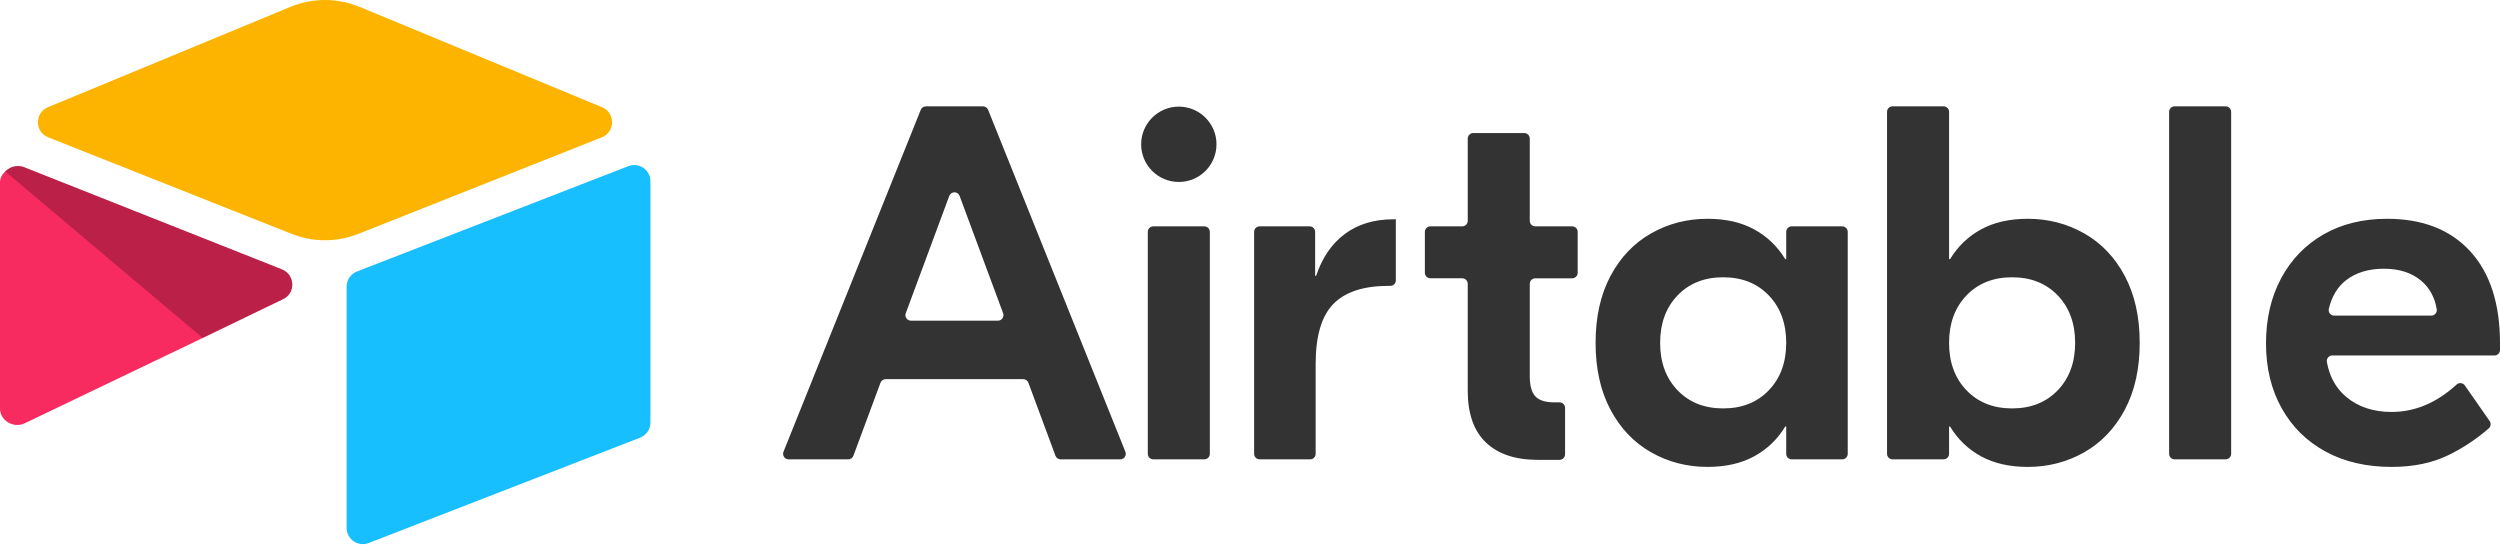
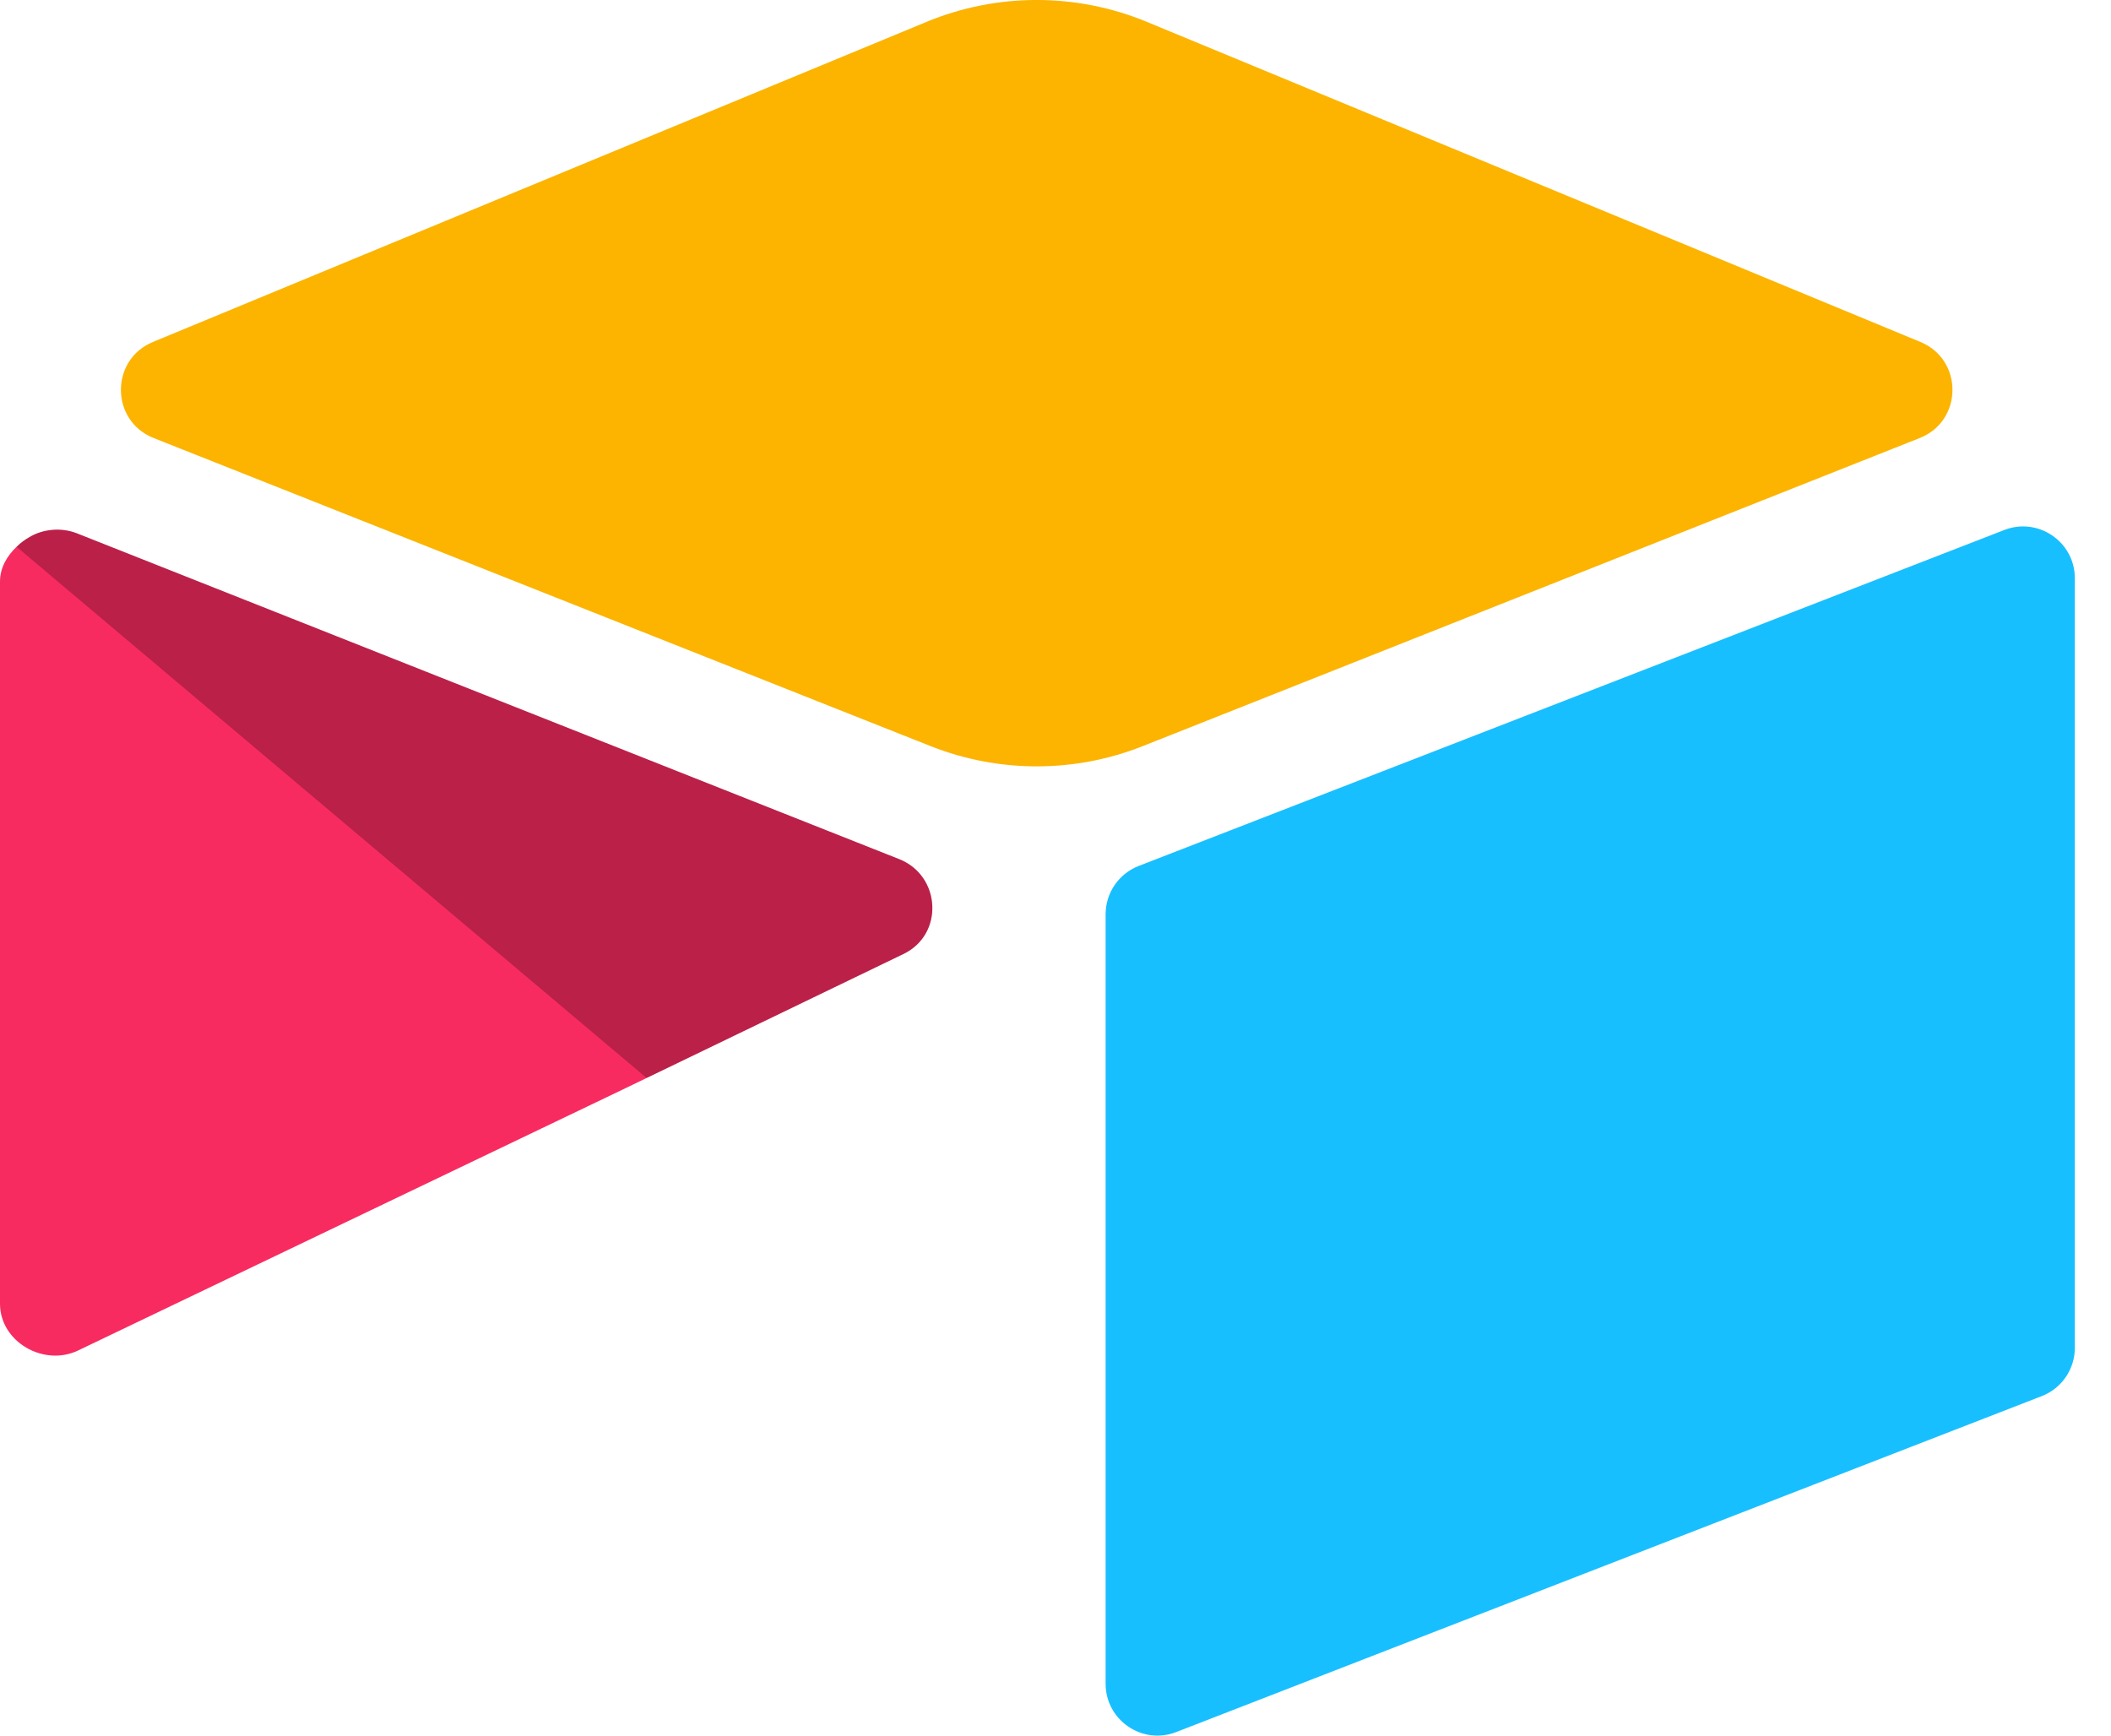
- <svg xmlns="http://www.w3.org/2000/svg" width="163.2" height="35.52" viewBox="0 0 680 148" shape-rendering="geometricPrecision">
-   <path fill="#333" d="M272.85 85.198L261.013 53.29c-.483-1.305-2.329-1.305-2.813 0L246.365 85.2a1.5 1.5 0 0 0 1.407 2.021h23.671a1.5 1.5 0 0 0 1.406-2.022m5.469 17.934h-37.42a1.5 1.5 0 0 0-1.406.978l-7.367 19.854a1.5 1.5 0 0 1-1.406.978H214.5a1.5 1.5 0 0 1-1.392-2.058l37.341-93.022a1.5 1.5 0 0 1 1.393-.94h15.53c.612 0 1.163.372 1.392.94l37.34 93.021a1.5 1.5 0 0 1-1.392 2.06h-16.216a1.5 1.5 0 0 1-1.406-.979l-7.368-19.854a1.5 1.5 0 0 0-1.406-.978m35.387-41.564h13.872a1.5 1.5 0 0 1 1.5 1.5v60.374a1.5 1.5 0 0 1-1.5 1.5h-13.872a1.5 1.5 0 0 1-1.5-1.5V63.068a1.5 1.5 0 0 1 1.5-1.5m65.964 14.687a1.5 1.5 0 0 1-1.5 1.5h-.42c-6.859 0-11.89 1.646-15.09 4.938-3.202 3.292-4.8 8.734-4.8 16.324v24.426a1.5 1.5 0 0 1-1.5 1.5h-13.736a1.5 1.5 0 0 1-1.5-1.5V63.068a1.5 1.5 0 0 1 1.5-1.5h13.598a1.5 1.5 0 0 1 1.5 1.5V75.01h.275c1.646-4.938 4.252-8.731 7.82-11.385 3.565-2.651 7.955-3.978 13.167-3.978h.686v16.607zm37.93-.558a1.5 1.5 0 0 0-1.5 1.5v25.112c0 2.561.5 4.39 1.508 5.487 1.005 1.097 2.743 1.646 5.212 1.646h1.381a1.5 1.5 0 0 1 1.5 1.5v12.637a1.5 1.5 0 0 1-1.5 1.5h-5.908c-6.127 0-10.836-1.577-14.128-4.732-3.293-3.155-4.939-7.84-4.939-14.06v-29.09a1.5 1.5 0 0 0-1.5-1.5h-8.659a1.5 1.5 0 0 1-1.5-1.5V63.068a1.5 1.5 0 0 1 1.5-1.5h8.66a1.5 1.5 0 0 0 1.5-1.5V37.691a1.5 1.5 0 0 1 1.5-1.5h13.872a1.5 1.5 0 0 1 1.5 1.5v22.377a1.5 1.5 0 0 0 1.5 1.5h10.031a1.5 1.5 0 0 1 1.5 1.5v11.13a1.5 1.5 0 0 1-1.5 1.5h-10.03zm63.521 30.453c3.155-3.292 4.732-7.59 4.732-12.895 0-5.302-1.577-9.602-4.732-12.894-3.155-3.292-7.294-4.938-12.415-4.938-5.122 0-9.258 1.646-12.414 4.938-3.154 3.292-4.732 7.592-4.732 12.894 0 5.305 1.578 9.603 4.732 12.895 3.156 3.292 7.292 4.938 12.414 4.938 5.121 0 9.26-1.646 12.415-4.938m-32.03 16.872c-4.664-2.651-8.346-6.516-11.042-11.591-2.699-5.075-4.047-11.133-4.047-18.176 0-7.04 1.348-13.1 4.047-18.175 2.696-5.075 6.378-8.937 11.042-11.591 4.664-2.652 9.784-3.978 15.363-3.978 4.938 0 9.167.96 12.69 2.88 3.518 1.92 6.33 4.619 8.435 8.094h.274v-7.417a1.5 1.5 0 0 1 1.5-1.5h13.735a1.5 1.5 0 0 1 1.5 1.5v60.374a1.5 1.5 0 0 1-1.5 1.5H487.35a1.5 1.5 0 0 1-1.5-1.5v-7.416h-.274c-2.105 3.477-4.917 6.173-8.436 8.093-3.522 1.92-7.75 2.88-12.689 2.88-5.579 0-10.699-1.326-15.363-3.977m110.62-16.872c3.155-3.292 4.732-7.59 4.732-12.895 0-5.302-1.577-9.602-4.732-12.894-3.154-3.292-7.293-4.938-12.414-4.938-5.122 0-9.259 1.646-12.414 4.938-3.154 3.292-4.733 7.592-4.733 12.894 0 5.305 1.579 9.603 4.733 12.895 3.155 3.292 7.292 4.938 12.414 4.938 5.121 0 9.26-1.646 12.414-4.938m-20.85 17.969c-3.521-1.92-6.334-4.616-8.436-8.093h-.275v7.416a1.5 1.5 0 0 1-1.5 1.5h-13.872a1.5 1.5 0 0 1-1.5-1.5V30.42a1.5 1.5 0 0 1 1.5-1.5h13.872a1.5 1.5 0 0 1 1.5 1.5v40.064h.275c2.102-3.475 4.915-6.173 8.436-8.093 3.52-1.921 7.75-2.881 12.689-2.881 5.577 0 10.699 1.326 15.363 3.978 4.664 2.654 8.344 6.516 11.042 11.59C580.649 80.156 582 86.216 582 93.256c0 7.043-1.351 13.1-4.047 18.176-2.698 5.075-6.378 8.94-11.042 11.59-4.664 2.652-9.786 3.979-15.363 3.979-4.939 0-9.169-.96-12.689-2.881m66.513.823H591.5a1.5 1.5 0 0 1-1.5-1.5v-93.02a1.5 1.5 0 0 1 1.5-1.5h13.872a1.5 1.5 0 0 1 1.5 1.5v93.02a1.5 1.5 0 0 1-1.5 1.5m32.722-48.696c-2.3 1.794-3.853 4.384-4.657 7.772-.221.934.508 1.83 1.468 1.83h26.4c.916 0 1.636-.82 1.488-1.724-.528-3.205-1.902-5.76-4.123-7.672-2.606-2.24-6.014-3.36-10.22-3.36-4.207 0-7.66 1.051-10.356 3.154m33.813-7.888c5.395 5.9 8.093 14.245 8.093 25.034v1.792a1.5 1.5 0 0 1-1.5 1.5h-44.104a1.51 1.51 0 0 0-1.485 1.766c.705 4.008 2.478 7.192 5.32 9.551 3.245 2.7 7.339 4.047 12.277 4.047 6.375 0 12.276-2.488 17.702-7.465.663-.608 1.714-.479 2.228.26l6.744 9.68a1.5 1.5 0 0 1-.23 1.982 49.67 49.67 0 0 1-10.944 7.271c-4.39 2.148-9.557 3.224-15.5 3.224-6.858 0-12.85-1.396-17.97-4.184-5.123-2.788-9.1-6.72-11.933-11.797-2.836-5.075-4.253-10.95-4.253-17.627 0-6.674 1.372-12.572 4.115-17.695 2.743-5.12 6.584-9.098 11.523-11.934 4.938-2.833 10.699-4.252 17.284-4.252 9.69 0 17.236 2.95 22.633 8.847m-341.02-29.11c0 5.658-4.587 10.245-10.246 10.245-5.66 0-10.247-4.587-10.247-10.246 0-5.659 4.588-10.246 10.247-10.246s10.246 4.587 10.246 10.246" />
+ <svg xmlns="http://www.w3.org/2000/svg" viewBox="0 0 180 148" shape-rendering="geometricPrecision">
  <path fill="#FCB400" d="M79 1.867L13.04 29.16c-3.668 1.518-3.63 6.729.061 8.192l66.235 26.266a24.575 24.575 0 0 0 18.12 0l66.236-26.267c3.69-1.462 3.73-6.672.06-8.19L97.794 1.866a24.578 24.578 0 0 0-18.795 0" />
  <path fill="#18BFFF" d="M94.273 77.96v65.617c0 3.12 3.147 5.258 6.048 4.108l73.806-28.648a4.418 4.418 0 0 0 2.79-4.108V49.313c0-3.121-3.147-5.258-6.048-4.108L97.063 73.853a4.42 4.42 0 0 0-2.79 4.108" />
  <path fill="#F82B60" d="M77.038 81.346L55.134 91.922l-2.224 1.075-46.238 22.155C3.742 116.566 0 114.43 0 111.174V49.588c0-1.178.604-2.195 1.414-2.96a5.024 5.024 0 0 1 1.12-.84c1.104-.663 2.68-.84 4.02-.31L76.67 73.26c3.564 1.414 3.844 6.408.368 8.087" />
  <path fill="rgba(0, 0, 0, 0.25)" d="M77.038 81.346L55.134 91.922 1.414 46.627a5.024 5.024 0 0 1 1.12-.839c1.104-.663 2.68-.84 4.02-.31L76.67 73.26c3.564 1.414 3.844 6.408.368 8.087" />
</svg>
